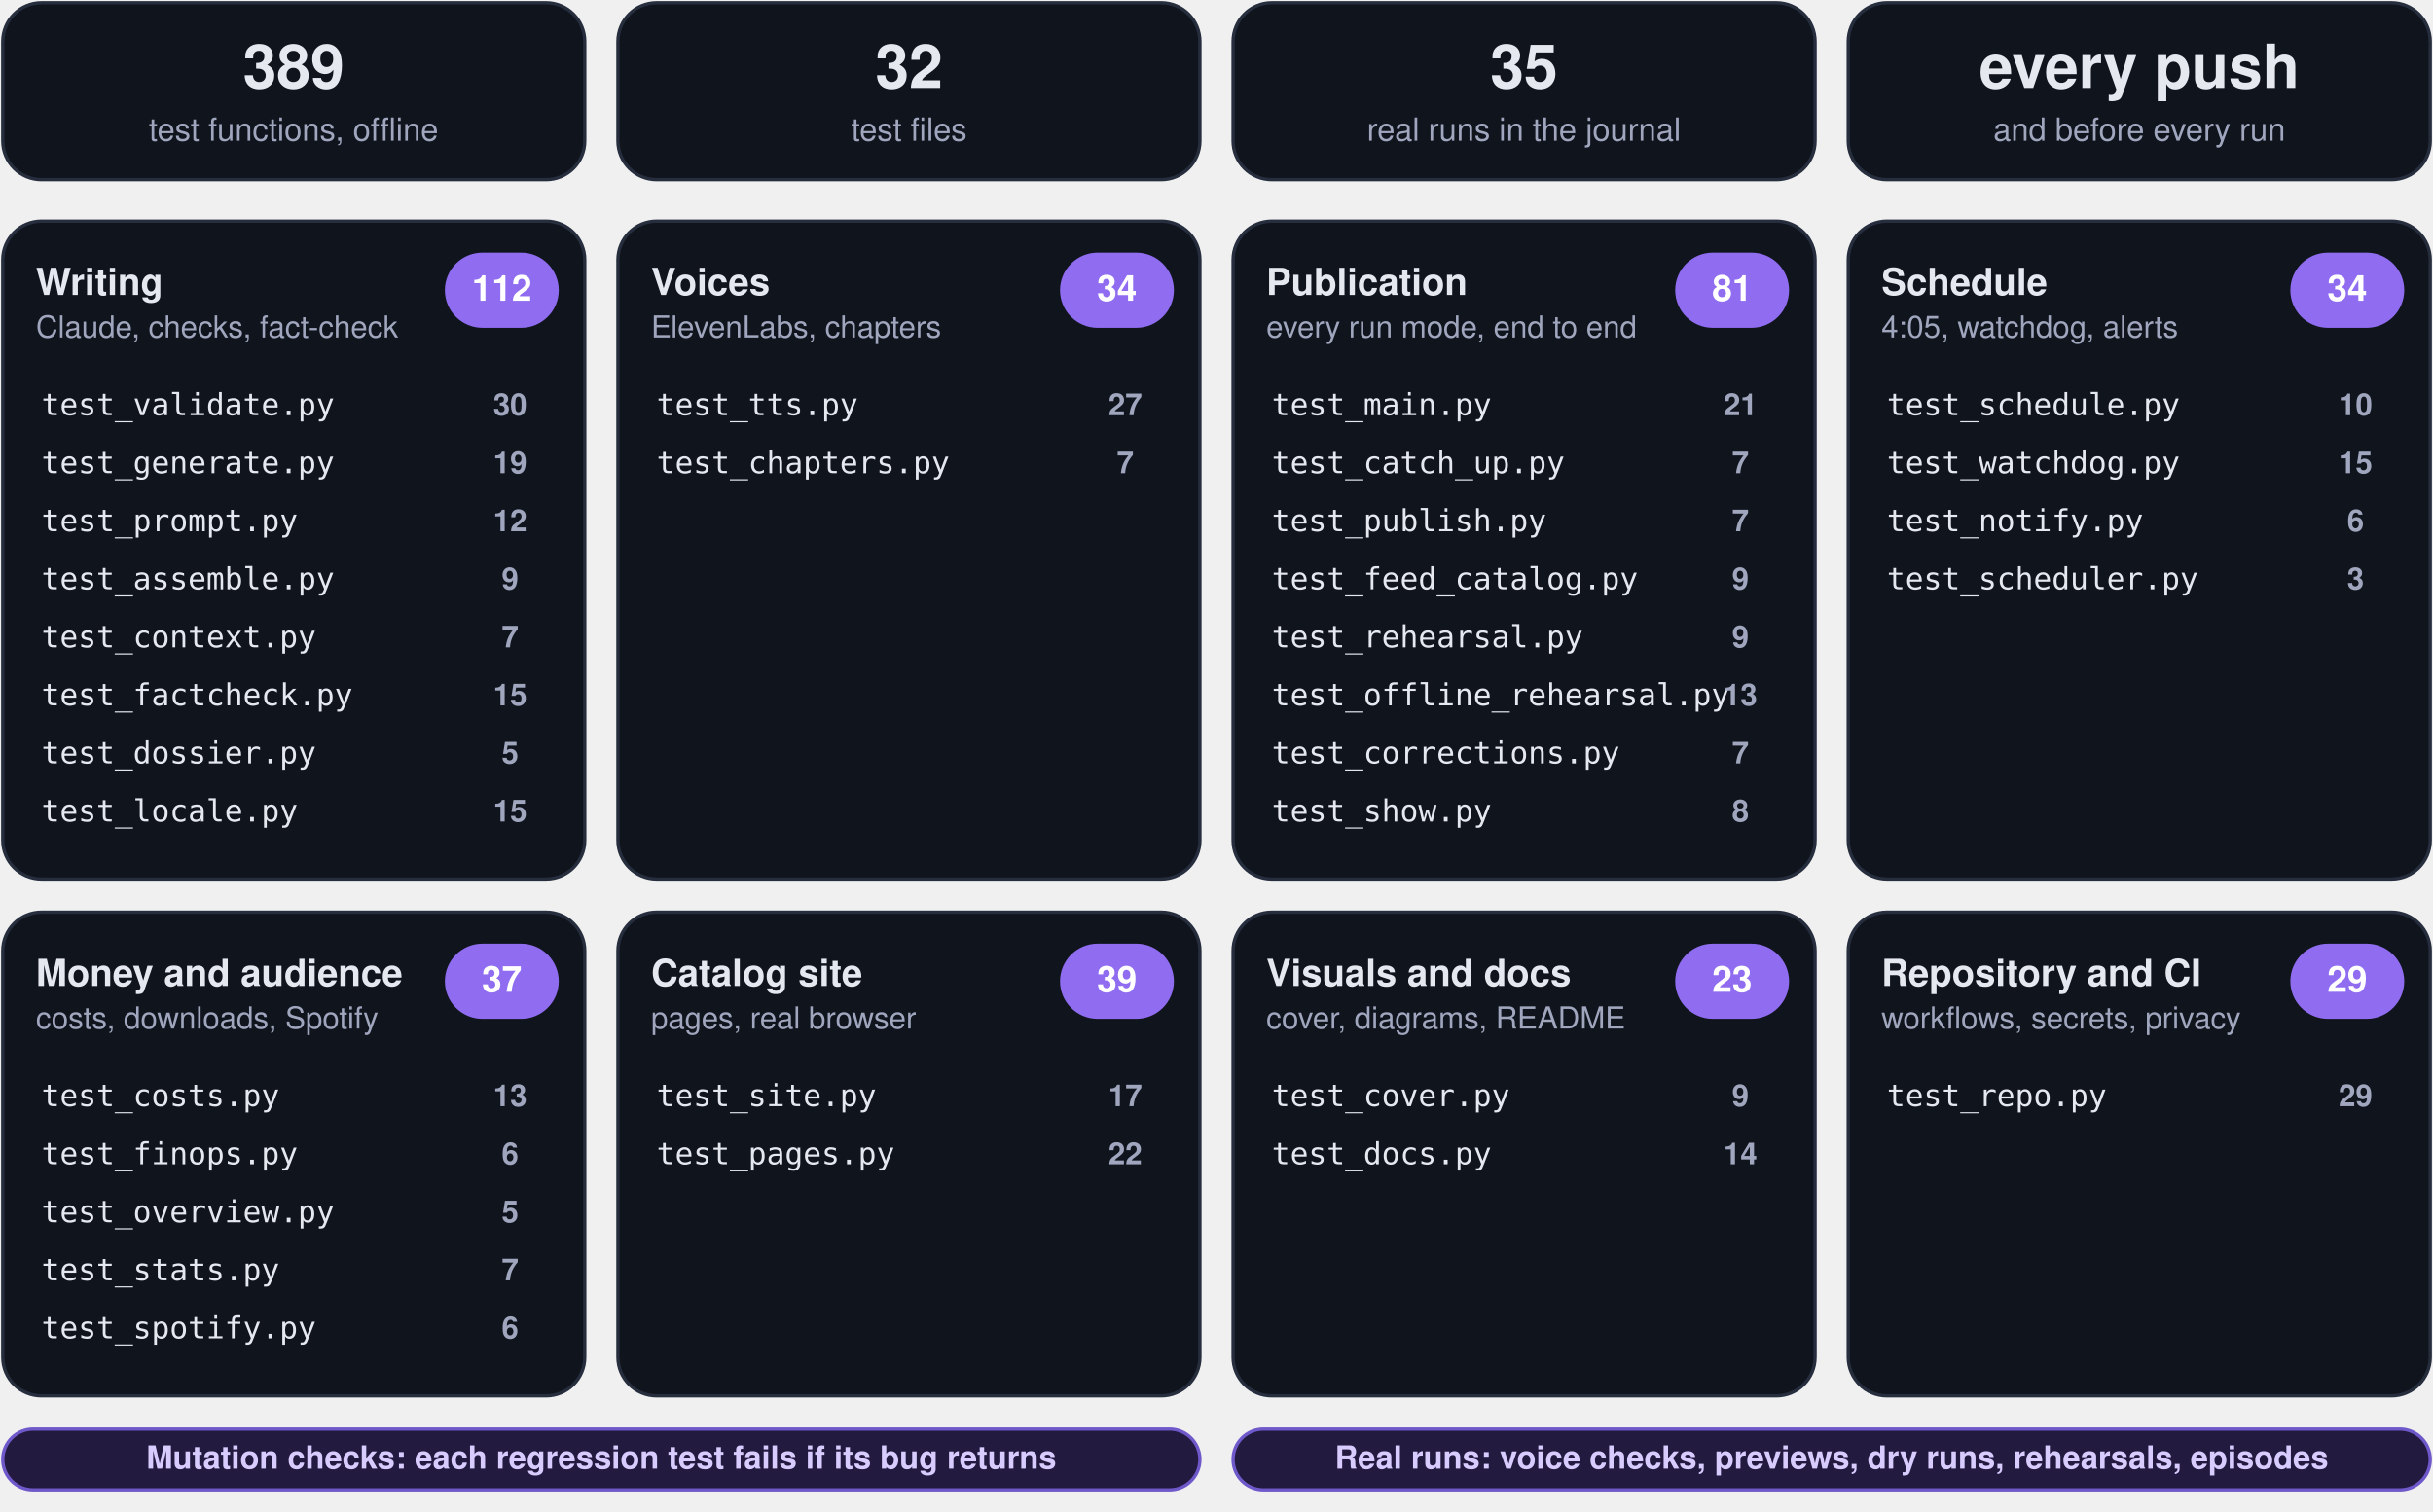
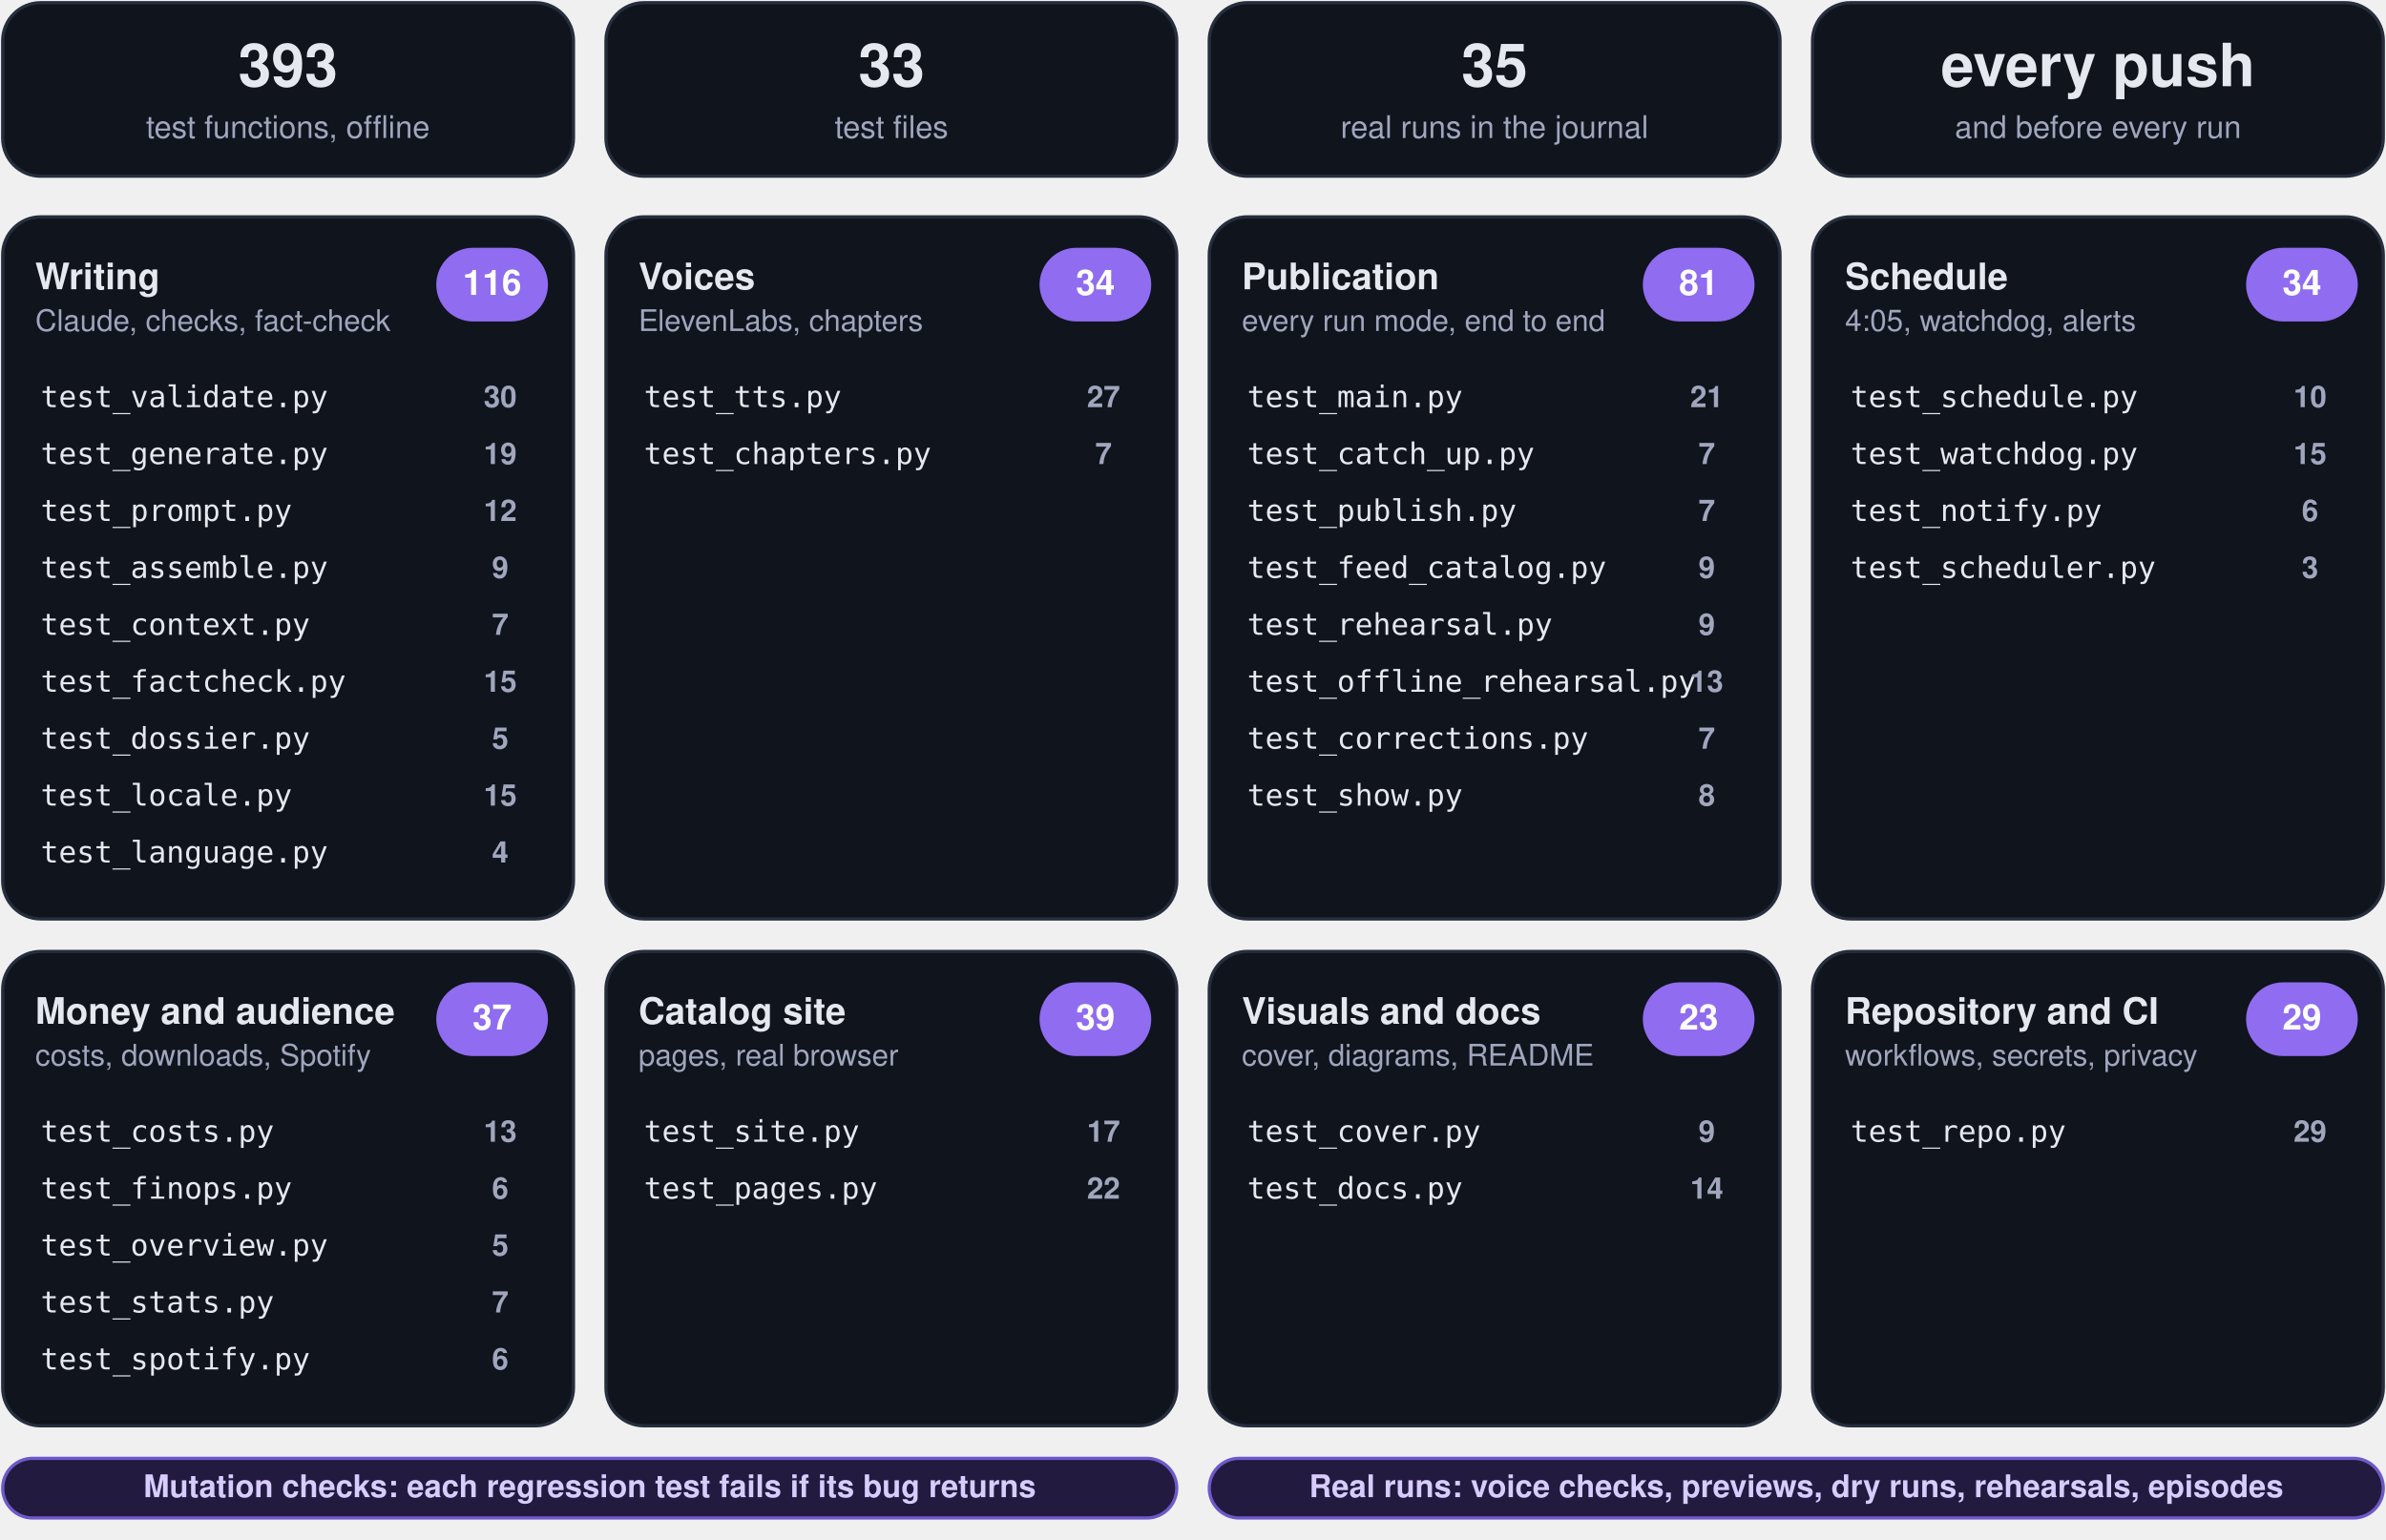
- <svg xmlns="http://www.w3.org/2000/svg" viewBox="0 0 880 547" width="880" height="547" role="img" aria-label="Test plan: 389 offline tests in 32 files">
+ <svg xmlns="http://www.w3.org/2000/svg" viewBox="0 0 880 568" width="880" height="568" role="img" aria-label="Test plan: 393 offline tests in 33 files">
  <g class="box">
    <rect x="1.0" y="1.0" width="210.5" height="64.0" rx="14" fill="#0f141d" stroke="#262d3d" stroke-width="1.2" class="frame" />
-     <text x="106.2" y="31.8" font-family="-apple-system, BlinkMacSystemFont, 'Segoe UI', Helvetica, Arial, sans-serif" font-size="22" font-weight="750" fill="#e6e8f0" text-anchor="middle">389</text>
+     <text x="106.2" y="31.8" font-family="-apple-system, BlinkMacSystemFont, 'Segoe UI', Helvetica, Arial, sans-serif" font-size="22" font-weight="750" fill="#e6e8f0" text-anchor="middle">393</text>
    <text x="106.2" y="50.9" font-family="-apple-system, BlinkMacSystemFont, 'Segoe UI', Helvetica, Arial, sans-serif" font-size="11.5" font-weight="500" fill="#a0a6bd" text-anchor="middle">test functions, offline</text>
  </g>
  <g class="box">
    <rect x="223.5" y="1.0" width="210.5" height="64.0" rx="14" fill="#0f141d" stroke="#262d3d" stroke-width="1.2" class="frame" />
-     <text x="328.8" y="31.8" font-family="-apple-system, BlinkMacSystemFont, 'Segoe UI', Helvetica, Arial, sans-serif" font-size="22" font-weight="750" fill="#e6e8f0" text-anchor="middle">32</text>
+     <text x="328.8" y="31.8" font-family="-apple-system, BlinkMacSystemFont, 'Segoe UI', Helvetica, Arial, sans-serif" font-size="22" font-weight="750" fill="#e6e8f0" text-anchor="middle">33</text>
    <text x="328.8" y="50.9" font-family="-apple-system, BlinkMacSystemFont, 'Segoe UI', Helvetica, Arial, sans-serif" font-size="11.5" font-weight="500" fill="#a0a6bd" text-anchor="middle">test files</text>
  </g>
  <g class="box">
    <rect x="446.0" y="1.0" width="210.5" height="64.0" rx="14" fill="#0f141d" stroke="#262d3d" stroke-width="1.2" class="frame" />
    <text x="551.2" y="31.8" font-family="-apple-system, BlinkMacSystemFont, 'Segoe UI', Helvetica, Arial, sans-serif" font-size="22" font-weight="750" fill="#e6e8f0" text-anchor="middle">35</text>
    <text x="551.2" y="50.9" font-family="-apple-system, BlinkMacSystemFont, 'Segoe UI', Helvetica, Arial, sans-serif" font-size="11.5" font-weight="500" fill="#a0a6bd" text-anchor="middle">real runs in the journal</text>
  </g>
  <g class="box">
    <rect x="668.5" y="1.0" width="210.5" height="64.0" rx="14" fill="#0f141d" stroke="#262d3d" stroke-width="1.2" class="frame" />
    <text x="773.8" y="31.8" font-family="-apple-system, BlinkMacSystemFont, 'Segoe UI', Helvetica, Arial, sans-serif" font-size="22" font-weight="750" fill="#e6e8f0" text-anchor="middle">every push</text>
    <text x="773.8" y="50.9" font-family="-apple-system, BlinkMacSystemFont, 'Segoe UI', Helvetica, Arial, sans-serif" font-size="11.5" font-weight="500" fill="#a0a6bd" text-anchor="middle">and before every run</text>
  </g>
-   <rect x="1.0" y="80.0" width="210.5" height="238.0" rx="14" fill="#0f141d" stroke="#262d3d" stroke-width="1.2" />
+   <rect x="1.0" y="80.0" width="210.5" height="259.0" rx="14" fill="#0f141d" stroke="#262d3d" stroke-width="1.2" />
  <g class="box">
    <rect x="9.0" y="90.0" width="152.5" height="40.0" rx="12" fill="none" stroke="none" stroke-width="1.2" class="frame" />
    <text x="13.0" y="106.7" font-family="-apple-system, BlinkMacSystemFont, 'Segoe UI', Helvetica, Arial, sans-serif" font-size="13.5" font-weight="700" fill="#e6e8f0" text-anchor="start">Writing</text>
    <text x="13.0" y="122.1" font-family="-apple-system, BlinkMacSystemFont, 'Segoe UI', Helvetica, Arial, sans-serif" font-size="11" font-weight="400" fill="#a0a6bd" text-anchor="start">Claude, checks, fact-check</text>
  </g>
  <g class="box">
    <rect x="161.5" y="92.0" width="40.0" height="26.0" rx="13" fill="#8f6cf0" stroke="#8f6cf0" stroke-width="1.2" class="frame" />
-     <text x="181.5" y="108.8" font-family="-apple-system, BlinkMacSystemFont, 'Segoe UI', Helvetica, Arial, sans-serif" font-size="13" font-weight="700" fill="#ffffff" text-anchor="middle">112</text>
+     <text x="181.5" y="108.8" font-family="-apple-system, BlinkMacSystemFont, 'Segoe UI', Helvetica, Arial, sans-serif" font-size="13" font-weight="700" fill="#ffffff" text-anchor="middle">116</text>
  </g>
  <g class="box">
    <rect x="11.0" y="138.0" width="190.5" height="18.0" rx="12" fill="none" stroke="none" stroke-width="1.2" class="frame" />
    <text x="15.0" y="150.2" font-family="ui-monospace, SFMono-Regular, Menlo, Consolas, monospace" font-size="11" font-weight="500" fill="#e6e8f0" text-anchor="start">test_validate.py</text>
  </g>
  <g class="box">
    <rect x="167.5" y="138.0" width="34.0" height="18.0" rx="12" fill="none" stroke="none" stroke-width="1.2" class="frame" />
    <text x="184.5" y="150.2" font-family="-apple-system, BlinkMacSystemFont, 'Segoe UI', Helvetica, Arial, sans-serif" font-size="11" font-weight="700" fill="#a0a6bd" text-anchor="middle">30</text>
  </g>
  <g class="box">
    <rect x="11.0" y="159.0" width="190.5" height="18.0" rx="12" fill="none" stroke="none" stroke-width="1.2" class="frame" />
    <text x="15.0" y="171.2" font-family="ui-monospace, SFMono-Regular, Menlo, Consolas, monospace" font-size="11" font-weight="500" fill="#e6e8f0" text-anchor="start">test_generate.py</text>
  </g>
  <g class="box">
    <rect x="167.5" y="159.0" width="34.0" height="18.0" rx="12" fill="none" stroke="none" stroke-width="1.2" class="frame" />
    <text x="184.5" y="171.2" font-family="-apple-system, BlinkMacSystemFont, 'Segoe UI', Helvetica, Arial, sans-serif" font-size="11" font-weight="700" fill="#a0a6bd" text-anchor="middle">19</text>
  </g>
  <g class="box">
    <rect x="11.0" y="180.0" width="190.5" height="18.0" rx="12" fill="none" stroke="none" stroke-width="1.2" class="frame" />
    <text x="15.0" y="192.2" font-family="ui-monospace, SFMono-Regular, Menlo, Consolas, monospace" font-size="11" font-weight="500" fill="#e6e8f0" text-anchor="start">test_prompt.py</text>
  </g>
  <g class="box">
    <rect x="167.5" y="180.0" width="34.0" height="18.0" rx="12" fill="none" stroke="none" stroke-width="1.2" class="frame" />
    <text x="184.5" y="192.2" font-family="-apple-system, BlinkMacSystemFont, 'Segoe UI', Helvetica, Arial, sans-serif" font-size="11" font-weight="700" fill="#a0a6bd" text-anchor="middle">12</text>
  </g>
  <g class="box">
    <rect x="11.0" y="201.0" width="190.5" height="18.0" rx="12" fill="none" stroke="none" stroke-width="1.2" class="frame" />
    <text x="15.0" y="213.2" font-family="ui-monospace, SFMono-Regular, Menlo, Consolas, monospace" font-size="11" font-weight="500" fill="#e6e8f0" text-anchor="start">test_assemble.py</text>
  </g>
  <g class="box">
    <rect x="167.5" y="201.0" width="34.0" height="18.0" rx="12" fill="none" stroke="none" stroke-width="1.2" class="frame" />
    <text x="184.5" y="213.2" font-family="-apple-system, BlinkMacSystemFont, 'Segoe UI', Helvetica, Arial, sans-serif" font-size="11" font-weight="700" fill="#a0a6bd" text-anchor="middle">9</text>
  </g>
  <g class="box">
    <rect x="11.0" y="222.0" width="190.5" height="18.0" rx="12" fill="none" stroke="none" stroke-width="1.2" class="frame" />
    <text x="15.0" y="234.2" font-family="ui-monospace, SFMono-Regular, Menlo, Consolas, monospace" font-size="11" font-weight="500" fill="#e6e8f0" text-anchor="start">test_context.py</text>
  </g>
  <g class="box">
    <rect x="167.5" y="222.0" width="34.0" height="18.0" rx="12" fill="none" stroke="none" stroke-width="1.2" class="frame" />
    <text x="184.5" y="234.2" font-family="-apple-system, BlinkMacSystemFont, 'Segoe UI', Helvetica, Arial, sans-serif" font-size="11" font-weight="700" fill="#a0a6bd" text-anchor="middle">7</text>
  </g>
  <g class="box">
    <rect x="11.0" y="243.0" width="190.5" height="18.0" rx="12" fill="none" stroke="none" stroke-width="1.2" class="frame" />
    <text x="15.0" y="255.2" font-family="ui-monospace, SFMono-Regular, Menlo, Consolas, monospace" font-size="11" font-weight="500" fill="#e6e8f0" text-anchor="start">test_factcheck.py</text>
  </g>
  <g class="box">
    <rect x="167.5" y="243.0" width="34.0" height="18.0" rx="12" fill="none" stroke="none" stroke-width="1.2" class="frame" />
    <text x="184.5" y="255.2" font-family="-apple-system, BlinkMacSystemFont, 'Segoe UI', Helvetica, Arial, sans-serif" font-size="11" font-weight="700" fill="#a0a6bd" text-anchor="middle">15</text>
  </g>
  <g class="box">
    <rect x="11.0" y="264.0" width="190.5" height="18.0" rx="12" fill="none" stroke="none" stroke-width="1.2" class="frame" />
    <text x="15.0" y="276.2" font-family="ui-monospace, SFMono-Regular, Menlo, Consolas, monospace" font-size="11" font-weight="500" fill="#e6e8f0" text-anchor="start">test_dossier.py</text>
  </g>
  <g class="box">
    <rect x="167.5" y="264.0" width="34.0" height="18.0" rx="12" fill="none" stroke="none" stroke-width="1.2" class="frame" />
    <text x="184.5" y="276.2" font-family="-apple-system, BlinkMacSystemFont, 'Segoe UI', Helvetica, Arial, sans-serif" font-size="11" font-weight="700" fill="#a0a6bd" text-anchor="middle">5</text>
  </g>
  <g class="box">
    <rect x="11.0" y="285.0" width="190.5" height="18.0" rx="12" fill="none" stroke="none" stroke-width="1.2" class="frame" />
    <text x="15.0" y="297.2" font-family="ui-monospace, SFMono-Regular, Menlo, Consolas, monospace" font-size="11" font-weight="500" fill="#e6e8f0" text-anchor="start">test_locale.py</text>
  </g>
  <g class="box">
    <rect x="167.5" y="285.0" width="34.0" height="18.0" rx="12" fill="none" stroke="none" stroke-width="1.2" class="frame" />
    <text x="184.5" y="297.2" font-family="-apple-system, BlinkMacSystemFont, 'Segoe UI', Helvetica, Arial, sans-serif" font-size="11" font-weight="700" fill="#a0a6bd" text-anchor="middle">15</text>
  </g>
-   <rect x="223.5" y="80.0" width="210.5" height="238.0" rx="14" fill="#0f141d" stroke="#262d3d" stroke-width="1.2" />
+   <g class="box">
+     <rect x="11.0" y="306.0" width="190.5" height="18.0" rx="12" fill="none" stroke="none" stroke-width="1.2" class="frame" />
+     <text x="15.0" y="318.2" font-family="ui-monospace, SFMono-Regular, Menlo, Consolas, monospace" font-size="11" font-weight="500" fill="#e6e8f0" text-anchor="start">test_language.py</text>
+   </g>
+   <g class="box">
+     <rect x="167.5" y="306.0" width="34.0" height="18.0" rx="12" fill="none" stroke="none" stroke-width="1.2" class="frame" />
+     <text x="184.5" y="318.2" font-family="-apple-system, BlinkMacSystemFont, 'Segoe UI', Helvetica, Arial, sans-serif" font-size="11" font-weight="700" fill="#a0a6bd" text-anchor="middle">4</text>
+   </g>
+   <rect x="223.5" y="80.0" width="210.5" height="259.0" rx="14" fill="#0f141d" stroke="#262d3d" stroke-width="1.2" />
  <g class="box">
    <rect x="231.5" y="90.0" width="152.5" height="40.0" rx="12" fill="none" stroke="none" stroke-width="1.2" class="frame" />
    <text x="235.5" y="106.7" font-family="-apple-system, BlinkMacSystemFont, 'Segoe UI', Helvetica, Arial, sans-serif" font-size="13.5" font-weight="700" fill="#e6e8f0" text-anchor="start">Voices</text>
    <text x="235.5" y="122.1" font-family="-apple-system, BlinkMacSystemFont, 'Segoe UI', Helvetica, Arial, sans-serif" font-size="11" font-weight="400" fill="#a0a6bd" text-anchor="start">ElevenLabs, chapters</text>
  </g>
  <g class="box">
    <rect x="384.0" y="92.0" width="40.0" height="26.0" rx="13" fill="#8f6cf0" stroke="#8f6cf0" stroke-width="1.2" class="frame" />
    <text x="404.0" y="108.8" font-family="-apple-system, BlinkMacSystemFont, 'Segoe UI', Helvetica, Arial, sans-serif" font-size="13" font-weight="700" fill="#ffffff" text-anchor="middle">34</text>
  </g>
  <g class="box">
    <rect x="233.5" y="138.0" width="190.5" height="18.0" rx="12" fill="none" stroke="none" stroke-width="1.2" class="frame" />
    <text x="237.5" y="150.2" font-family="ui-monospace, SFMono-Regular, Menlo, Consolas, monospace" font-size="11" font-weight="500" fill="#e6e8f0" text-anchor="start">test_tts.py</text>
  </g>
  <g class="box">
    <rect x="390.0" y="138.0" width="34.0" height="18.0" rx="12" fill="none" stroke="none" stroke-width="1.2" class="frame" />
    <text x="407.0" y="150.2" font-family="-apple-system, BlinkMacSystemFont, 'Segoe UI', Helvetica, Arial, sans-serif" font-size="11" font-weight="700" fill="#a0a6bd" text-anchor="middle">27</text>
  </g>
  <g class="box">
    <rect x="233.5" y="159.0" width="190.5" height="18.0" rx="12" fill="none" stroke="none" stroke-width="1.2" class="frame" />
    <text x="237.5" y="171.2" font-family="ui-monospace, SFMono-Regular, Menlo, Consolas, monospace" font-size="11" font-weight="500" fill="#e6e8f0" text-anchor="start">test_chapters.py</text>
  </g>
  <g class="box">
    <rect x="390.0" y="159.0" width="34.0" height="18.0" rx="12" fill="none" stroke="none" stroke-width="1.2" class="frame" />
    <text x="407.0" y="171.2" font-family="-apple-system, BlinkMacSystemFont, 'Segoe UI', Helvetica, Arial, sans-serif" font-size="11" font-weight="700" fill="#a0a6bd" text-anchor="middle">7</text>
  </g>
-   <rect x="446.0" y="80.0" width="210.5" height="238.0" rx="14" fill="#0f141d" stroke="#262d3d" stroke-width="1.2" />
+   <rect x="446.0" y="80.0" width="210.5" height="259.0" rx="14" fill="#0f141d" stroke="#262d3d" stroke-width="1.2" />
  <g class="box">
    <rect x="454.0" y="90.0" width="152.5" height="40.0" rx="12" fill="none" stroke="none" stroke-width="1.2" class="frame" />
    <text x="458.0" y="106.7" font-family="-apple-system, BlinkMacSystemFont, 'Segoe UI', Helvetica, Arial, sans-serif" font-size="13.5" font-weight="700" fill="#e6e8f0" text-anchor="start">Publication</text>
    <text x="458.0" y="122.1" font-family="-apple-system, BlinkMacSystemFont, 'Segoe UI', Helvetica, Arial, sans-serif" font-size="11" font-weight="400" fill="#a0a6bd" text-anchor="start">every run mode, end to end</text>
  </g>
  <g class="box">
    <rect x="606.5" y="92.0" width="40.0" height="26.0" rx="13" fill="#8f6cf0" stroke="#8f6cf0" stroke-width="1.2" class="frame" />
    <text x="626.5" y="108.8" font-family="-apple-system, BlinkMacSystemFont, 'Segoe UI', Helvetica, Arial, sans-serif" font-size="13" font-weight="700" fill="#ffffff" text-anchor="middle">81</text>
  </g>
  <g class="box">
    <rect x="456.0" y="138.0" width="190.5" height="18.0" rx="12" fill="none" stroke="none" stroke-width="1.2" class="frame" />
    <text x="460.0" y="150.2" font-family="ui-monospace, SFMono-Regular, Menlo, Consolas, monospace" font-size="11" font-weight="500" fill="#e6e8f0" text-anchor="start">test_main.py</text>
  </g>
  <g class="box">
    <rect x="612.5" y="138.0" width="34.0" height="18.0" rx="12" fill="none" stroke="none" stroke-width="1.2" class="frame" />
    <text x="629.5" y="150.2" font-family="-apple-system, BlinkMacSystemFont, 'Segoe UI', Helvetica, Arial, sans-serif" font-size="11" font-weight="700" fill="#a0a6bd" text-anchor="middle">21</text>
  </g>
  <g class="box">
    <rect x="456.0" y="159.0" width="190.5" height="18.0" rx="12" fill="none" stroke="none" stroke-width="1.2" class="frame" />
    <text x="460.0" y="171.2" font-family="ui-monospace, SFMono-Regular, Menlo, Consolas, monospace" font-size="11" font-weight="500" fill="#e6e8f0" text-anchor="start">test_catch_up.py</text>
  </g>
  <g class="box">
    <rect x="612.5" y="159.0" width="34.0" height="18.0" rx="12" fill="none" stroke="none" stroke-width="1.2" class="frame" />
    <text x="629.5" y="171.2" font-family="-apple-system, BlinkMacSystemFont, 'Segoe UI', Helvetica, Arial, sans-serif" font-size="11" font-weight="700" fill="#a0a6bd" text-anchor="middle">7</text>
  </g>
  <g class="box">
    <rect x="456.0" y="180.0" width="190.5" height="18.0" rx="12" fill="none" stroke="none" stroke-width="1.2" class="frame" />
    <text x="460.0" y="192.2" font-family="ui-monospace, SFMono-Regular, Menlo, Consolas, monospace" font-size="11" font-weight="500" fill="#e6e8f0" text-anchor="start">test_publish.py</text>
  </g>
  <g class="box">
    <rect x="612.5" y="180.0" width="34.0" height="18.0" rx="12" fill="none" stroke="none" stroke-width="1.2" class="frame" />
    <text x="629.5" y="192.2" font-family="-apple-system, BlinkMacSystemFont, 'Segoe UI', Helvetica, Arial, sans-serif" font-size="11" font-weight="700" fill="#a0a6bd" text-anchor="middle">7</text>
  </g>
  <g class="box">
    <rect x="456.0" y="201.0" width="190.5" height="18.0" rx="12" fill="none" stroke="none" stroke-width="1.2" class="frame" />
    <text x="460.0" y="213.2" font-family="ui-monospace, SFMono-Regular, Menlo, Consolas, monospace" font-size="11" font-weight="500" fill="#e6e8f0" text-anchor="start">test_feed_catalog.py</text>
  </g>
  <g class="box">
    <rect x="612.5" y="201.0" width="34.0" height="18.0" rx="12" fill="none" stroke="none" stroke-width="1.2" class="frame" />
    <text x="629.5" y="213.2" font-family="-apple-system, BlinkMacSystemFont, 'Segoe UI', Helvetica, Arial, sans-serif" font-size="11" font-weight="700" fill="#a0a6bd" text-anchor="middle">9</text>
  </g>
  <g class="box">
    <rect x="456.0" y="222.0" width="190.5" height="18.0" rx="12" fill="none" stroke="none" stroke-width="1.2" class="frame" />
    <text x="460.0" y="234.2" font-family="ui-monospace, SFMono-Regular, Menlo, Consolas, monospace" font-size="11" font-weight="500" fill="#e6e8f0" text-anchor="start">test_rehearsal.py</text>
  </g>
  <g class="box">
    <rect x="612.5" y="222.0" width="34.0" height="18.0" rx="12" fill="none" stroke="none" stroke-width="1.2" class="frame" />
    <text x="629.5" y="234.2" font-family="-apple-system, BlinkMacSystemFont, 'Segoe UI', Helvetica, Arial, sans-serif" font-size="11" font-weight="700" fill="#a0a6bd" text-anchor="middle">9</text>
  </g>
  <g class="box">
    <rect x="456.0" y="243.0" width="190.5" height="18.0" rx="12" fill="none" stroke="none" stroke-width="1.2" class="frame" />
    <text x="460.0" y="255.2" font-family="ui-monospace, SFMono-Regular, Menlo, Consolas, monospace" font-size="11" font-weight="500" fill="#e6e8f0" text-anchor="start">test_offline_rehearsal.py</text>
  </g>
  <g class="box">
    <rect x="612.5" y="243.0" width="34.0" height="18.0" rx="12" fill="none" stroke="none" stroke-width="1.2" class="frame" />
    <text x="629.5" y="255.2" font-family="-apple-system, BlinkMacSystemFont, 'Segoe UI', Helvetica, Arial, sans-serif" font-size="11" font-weight="700" fill="#a0a6bd" text-anchor="middle">13</text>
  </g>
  <g class="box">
    <rect x="456.0" y="264.0" width="190.5" height="18.0" rx="12" fill="none" stroke="none" stroke-width="1.2" class="frame" />
    <text x="460.0" y="276.2" font-family="ui-monospace, SFMono-Regular, Menlo, Consolas, monospace" font-size="11" font-weight="500" fill="#e6e8f0" text-anchor="start">test_corrections.py</text>
  </g>
  <g class="box">
    <rect x="612.5" y="264.0" width="34.0" height="18.0" rx="12" fill="none" stroke="none" stroke-width="1.2" class="frame" />
    <text x="629.5" y="276.2" font-family="-apple-system, BlinkMacSystemFont, 'Segoe UI', Helvetica, Arial, sans-serif" font-size="11" font-weight="700" fill="#a0a6bd" text-anchor="middle">7</text>
  </g>
  <g class="box">
    <rect x="456.0" y="285.0" width="190.5" height="18.0" rx="12" fill="none" stroke="none" stroke-width="1.2" class="frame" />
    <text x="460.0" y="297.2" font-family="ui-monospace, SFMono-Regular, Menlo, Consolas, monospace" font-size="11" font-weight="500" fill="#e6e8f0" text-anchor="start">test_show.py</text>
  </g>
  <g class="box">
    <rect x="612.5" y="285.0" width="34.0" height="18.0" rx="12" fill="none" stroke="none" stroke-width="1.2" class="frame" />
    <text x="629.5" y="297.2" font-family="-apple-system, BlinkMacSystemFont, 'Segoe UI', Helvetica, Arial, sans-serif" font-size="11" font-weight="700" fill="#a0a6bd" text-anchor="middle">8</text>
  </g>
-   <rect x="668.5" y="80.0" width="210.5" height="238.0" rx="14" fill="#0f141d" stroke="#262d3d" stroke-width="1.2" />
+   <rect x="668.5" y="80.0" width="210.5" height="259.0" rx="14" fill="#0f141d" stroke="#262d3d" stroke-width="1.2" />
  <g class="box">
    <rect x="676.5" y="90.0" width="152.5" height="40.0" rx="12" fill="none" stroke="none" stroke-width="1.2" class="frame" />
    <text x="680.5" y="106.7" font-family="-apple-system, BlinkMacSystemFont, 'Segoe UI', Helvetica, Arial, sans-serif" font-size="13.5" font-weight="700" fill="#e6e8f0" text-anchor="start">Schedule</text>
    <text x="680.5" y="122.1" font-family="-apple-system, BlinkMacSystemFont, 'Segoe UI', Helvetica, Arial, sans-serif" font-size="11" font-weight="400" fill="#a0a6bd" text-anchor="start">4:05, watchdog, alerts</text>
  </g>
  <g class="box">
    <rect x="829.0" y="92.0" width="40.0" height="26.0" rx="13" fill="#8f6cf0" stroke="#8f6cf0" stroke-width="1.2" class="frame" />
    <text x="849.0" y="108.8" font-family="-apple-system, BlinkMacSystemFont, 'Segoe UI', Helvetica, Arial, sans-serif" font-size="13" font-weight="700" fill="#ffffff" text-anchor="middle">34</text>
  </g>
  <g class="box">
    <rect x="678.5" y="138.0" width="190.5" height="18.0" rx="12" fill="none" stroke="none" stroke-width="1.2" class="frame" />
    <text x="682.5" y="150.2" font-family="ui-monospace, SFMono-Regular, Menlo, Consolas, monospace" font-size="11" font-weight="500" fill="#e6e8f0" text-anchor="start">test_schedule.py</text>
  </g>
  <g class="box">
    <rect x="835.0" y="138.0" width="34.0" height="18.0" rx="12" fill="none" stroke="none" stroke-width="1.2" class="frame" />
    <text x="852.0" y="150.2" font-family="-apple-system, BlinkMacSystemFont, 'Segoe UI', Helvetica, Arial, sans-serif" font-size="11" font-weight="700" fill="#a0a6bd" text-anchor="middle">10</text>
  </g>
  <g class="box">
    <rect x="678.5" y="159.0" width="190.5" height="18.0" rx="12" fill="none" stroke="none" stroke-width="1.2" class="frame" />
    <text x="682.5" y="171.2" font-family="ui-monospace, SFMono-Regular, Menlo, Consolas, monospace" font-size="11" font-weight="500" fill="#e6e8f0" text-anchor="start">test_watchdog.py</text>
  </g>
  <g class="box">
    <rect x="835.0" y="159.0" width="34.0" height="18.0" rx="12" fill="none" stroke="none" stroke-width="1.2" class="frame" />
    <text x="852.0" y="171.2" font-family="-apple-system, BlinkMacSystemFont, 'Segoe UI', Helvetica, Arial, sans-serif" font-size="11" font-weight="700" fill="#a0a6bd" text-anchor="middle">15</text>
  </g>
  <g class="box">
    <rect x="678.5" y="180.0" width="190.5" height="18.0" rx="12" fill="none" stroke="none" stroke-width="1.2" class="frame" />
    <text x="682.5" y="192.2" font-family="ui-monospace, SFMono-Regular, Menlo, Consolas, monospace" font-size="11" font-weight="500" fill="#e6e8f0" text-anchor="start">test_notify.py</text>
  </g>
  <g class="box">
    <rect x="835.0" y="180.0" width="34.0" height="18.0" rx="12" fill="none" stroke="none" stroke-width="1.2" class="frame" />
    <text x="852.0" y="192.2" font-family="-apple-system, BlinkMacSystemFont, 'Segoe UI', Helvetica, Arial, sans-serif" font-size="11" font-weight="700" fill="#a0a6bd" text-anchor="middle">6</text>
  </g>
  <g class="box">
    <rect x="678.5" y="201.0" width="190.5" height="18.0" rx="12" fill="none" stroke="none" stroke-width="1.2" class="frame" />
    <text x="682.5" y="213.2" font-family="ui-monospace, SFMono-Regular, Menlo, Consolas, monospace" font-size="11" font-weight="500" fill="#e6e8f0" text-anchor="start">test_scheduler.py</text>
  </g>
  <g class="box">
    <rect x="835.0" y="201.0" width="34.0" height="18.0" rx="12" fill="none" stroke="none" stroke-width="1.2" class="frame" />
    <text x="852.0" y="213.2" font-family="-apple-system, BlinkMacSystemFont, 'Segoe UI', Helvetica, Arial, sans-serif" font-size="11" font-weight="700" fill="#a0a6bd" text-anchor="middle">3</text>
  </g>
-   <rect x="1.0" y="330.0" width="210.5" height="175.0" rx="14" fill="#0f141d" stroke="#262d3d" stroke-width="1.2" />
-   <g class="box">
-     <rect x="9.0" y="340.0" width="152.5" height="40.0" rx="12" fill="none" stroke="none" stroke-width="1.2" class="frame" />
-     <text x="13.0" y="356.7" font-family="-apple-system, BlinkMacSystemFont, 'Segoe UI', Helvetica, Arial, sans-serif" font-size="13.5" font-weight="700" fill="#e6e8f0" text-anchor="start">Money and audience</text>
-     <text x="13.0" y="372.1" font-family="-apple-system, BlinkMacSystemFont, 'Segoe UI', Helvetica, Arial, sans-serif" font-size="11" font-weight="400" fill="#a0a6bd" text-anchor="start">costs, downloads, Spotify</text>
-   </g>
-   <g class="box">
-     <rect x="161.5" y="342.0" width="40.0" height="26.0" rx="13" fill="#8f6cf0" stroke="#8f6cf0" stroke-width="1.2" class="frame" />
-     <text x="181.5" y="358.8" font-family="-apple-system, BlinkMacSystemFont, 'Segoe UI', Helvetica, Arial, sans-serif" font-size="13" font-weight="700" fill="#ffffff" text-anchor="middle">37</text>
-   </g>
-   <g class="box">
-     <rect x="11.0" y="388.0" width="190.5" height="18.0" rx="12" fill="none" stroke="none" stroke-width="1.2" class="frame" />
-     <text x="15.0" y="400.2" font-family="ui-monospace, SFMono-Regular, Menlo, Consolas, monospace" font-size="11" font-weight="500" fill="#e6e8f0" text-anchor="start">test_costs.py</text>
-   </g>
-   <g class="box">
-     <rect x="167.5" y="388.0" width="34.0" height="18.0" rx="12" fill="none" stroke="none" stroke-width="1.2" class="frame" />
-     <text x="184.5" y="400.2" font-family="-apple-system, BlinkMacSystemFont, 'Segoe UI', Helvetica, Arial, sans-serif" font-size="11" font-weight="700" fill="#a0a6bd" text-anchor="middle">13</text>
+   <rect x="1.0" y="351.0" width="210.5" height="175.0" rx="14" fill="#0f141d" stroke="#262d3d" stroke-width="1.2" />
+   <g class="box">
+     <rect x="9.0" y="361.0" width="152.5" height="40.0" rx="12" fill="none" stroke="none" stroke-width="1.2" class="frame" />
+     <text x="13.0" y="377.7" font-family="-apple-system, BlinkMacSystemFont, 'Segoe UI', Helvetica, Arial, sans-serif" font-size="13.5" font-weight="700" fill="#e6e8f0" text-anchor="start">Money and audience</text>
+     <text x="13.0" y="393.1" font-family="-apple-system, BlinkMacSystemFont, 'Segoe UI', Helvetica, Arial, sans-serif" font-size="11" font-weight="400" fill="#a0a6bd" text-anchor="start">costs, downloads, Spotify</text>
+   </g>
+   <g class="box">
+     <rect x="161.5" y="363.0" width="40.0" height="26.0" rx="13" fill="#8f6cf0" stroke="#8f6cf0" stroke-width="1.2" class="frame" />
+     <text x="181.5" y="379.8" font-family="-apple-system, BlinkMacSystemFont, 'Segoe UI', Helvetica, Arial, sans-serif" font-size="13" font-weight="700" fill="#ffffff" text-anchor="middle">37</text>
  </g>
  <g class="box">
    <rect x="11.0" y="409.0" width="190.5" height="18.0" rx="12" fill="none" stroke="none" stroke-width="1.2" class="frame" />
-     <text x="15.0" y="421.2" font-family="ui-monospace, SFMono-Regular, Menlo, Consolas, monospace" font-size="11" font-weight="500" fill="#e6e8f0" text-anchor="start">test_finops.py</text>
+     <text x="15.0" y="421.2" font-family="ui-monospace, SFMono-Regular, Menlo, Consolas, monospace" font-size="11" font-weight="500" fill="#e6e8f0" text-anchor="start">test_costs.py</text>
  </g>
  <g class="box">
    <rect x="167.5" y="409.0" width="34.0" height="18.0" rx="12" fill="none" stroke="none" stroke-width="1.2" class="frame" />
-     <text x="184.5" y="421.2" font-family="-apple-system, BlinkMacSystemFont, 'Segoe UI', Helvetica, Arial, sans-serif" font-size="11" font-weight="700" fill="#a0a6bd" text-anchor="middle">6</text>
+     <text x="184.5" y="421.2" font-family="-apple-system, BlinkMacSystemFont, 'Segoe UI', Helvetica, Arial, sans-serif" font-size="11" font-weight="700" fill="#a0a6bd" text-anchor="middle">13</text>
  </g>
  <g class="box">
    <rect x="11.0" y="430.0" width="190.5" height="18.0" rx="12" fill="none" stroke="none" stroke-width="1.2" class="frame" />
-     <text x="15.0" y="442.2" font-family="ui-monospace, SFMono-Regular, Menlo, Consolas, monospace" font-size="11" font-weight="500" fill="#e6e8f0" text-anchor="start">test_overview.py</text>
+     <text x="15.0" y="442.2" font-family="ui-monospace, SFMono-Regular, Menlo, Consolas, monospace" font-size="11" font-weight="500" fill="#e6e8f0" text-anchor="start">test_finops.py</text>
  </g>
  <g class="box">
    <rect x="167.5" y="430.0" width="34.0" height="18.0" rx="12" fill="none" stroke="none" stroke-width="1.2" class="frame" />
-     <text x="184.5" y="442.2" font-family="-apple-system, BlinkMacSystemFont, 'Segoe UI', Helvetica, Arial, sans-serif" font-size="11" font-weight="700" fill="#a0a6bd" text-anchor="middle">5</text>
+     <text x="184.5" y="442.2" font-family="-apple-system, BlinkMacSystemFont, 'Segoe UI', Helvetica, Arial, sans-serif" font-size="11" font-weight="700" fill="#a0a6bd" text-anchor="middle">6</text>
  </g>
  <g class="box">
    <rect x="11.0" y="451.0" width="190.5" height="18.0" rx="12" fill="none" stroke="none" stroke-width="1.2" class="frame" />
-     <text x="15.0" y="463.2" font-family="ui-monospace, SFMono-Regular, Menlo, Consolas, monospace" font-size="11" font-weight="500" fill="#e6e8f0" text-anchor="start">test_stats.py</text>
+     <text x="15.0" y="463.2" font-family="ui-monospace, SFMono-Regular, Menlo, Consolas, monospace" font-size="11" font-weight="500" fill="#e6e8f0" text-anchor="start">test_overview.py</text>
  </g>
  <g class="box">
    <rect x="167.5" y="451.0" width="34.0" height="18.0" rx="12" fill="none" stroke="none" stroke-width="1.2" class="frame" />
-     <text x="184.5" y="463.2" font-family="-apple-system, BlinkMacSystemFont, 'Segoe UI', Helvetica, Arial, sans-serif" font-size="11" font-weight="700" fill="#a0a6bd" text-anchor="middle">7</text>
+     <text x="184.5" y="463.2" font-family="-apple-system, BlinkMacSystemFont, 'Segoe UI', Helvetica, Arial, sans-serif" font-size="11" font-weight="700" fill="#a0a6bd" text-anchor="middle">5</text>
  </g>
  <g class="box">
    <rect x="11.0" y="472.0" width="190.5" height="18.0" rx="12" fill="none" stroke="none" stroke-width="1.2" class="frame" />
-     <text x="15.0" y="484.2" font-family="ui-monospace, SFMono-Regular, Menlo, Consolas, monospace" font-size="11" font-weight="500" fill="#e6e8f0" text-anchor="start">test_spotify.py</text>
+     <text x="15.0" y="484.2" font-family="ui-monospace, SFMono-Regular, Menlo, Consolas, monospace" font-size="11" font-weight="500" fill="#e6e8f0" text-anchor="start">test_stats.py</text>
  </g>
  <g class="box">
    <rect x="167.5" y="472.0" width="34.0" height="18.0" rx="12" fill="none" stroke="none" stroke-width="1.2" class="frame" />
-     <text x="184.5" y="484.2" font-family="-apple-system, BlinkMacSystemFont, 'Segoe UI', Helvetica, Arial, sans-serif" font-size="11" font-weight="700" fill="#a0a6bd" text-anchor="middle">6</text>
-   </g>
-   <rect x="223.5" y="330.0" width="210.5" height="175.0" rx="14" fill="#0f141d" stroke="#262d3d" stroke-width="1.2" />
-   <g class="box">
-     <rect x="231.5" y="340.0" width="152.5" height="40.0" rx="12" fill="none" stroke="none" stroke-width="1.2" class="frame" />
-     <text x="235.5" y="356.7" font-family="-apple-system, BlinkMacSystemFont, 'Segoe UI', Helvetica, Arial, sans-serif" font-size="13.5" font-weight="700" fill="#e6e8f0" text-anchor="start">Catalog site</text>
-     <text x="235.5" y="372.1" font-family="-apple-system, BlinkMacSystemFont, 'Segoe UI', Helvetica, Arial, sans-serif" font-size="11" font-weight="400" fill="#a0a6bd" text-anchor="start">pages, real browser</text>
-   </g>
-   <g class="box">
-     <rect x="384.0" y="342.0" width="40.0" height="26.0" rx="13" fill="#8f6cf0" stroke="#8f6cf0" stroke-width="1.2" class="frame" />
-     <text x="404.0" y="358.8" font-family="-apple-system, BlinkMacSystemFont, 'Segoe UI', Helvetica, Arial, sans-serif" font-size="13" font-weight="700" fill="#ffffff" text-anchor="middle">39</text>
-   </g>
-   <g class="box">
-     <rect x="233.5" y="388.0" width="190.5" height="18.0" rx="12" fill="none" stroke="none" stroke-width="1.2" class="frame" />
-     <text x="237.5" y="400.2" font-family="ui-monospace, SFMono-Regular, Menlo, Consolas, monospace" font-size="11" font-weight="500" fill="#e6e8f0" text-anchor="start">test_site.py</text>
-   </g>
-   <g class="box">
-     <rect x="390.0" y="388.0" width="34.0" height="18.0" rx="12" fill="none" stroke="none" stroke-width="1.2" class="frame" />
-     <text x="407.0" y="400.2" font-family="-apple-system, BlinkMacSystemFont, 'Segoe UI', Helvetica, Arial, sans-serif" font-size="11" font-weight="700" fill="#a0a6bd" text-anchor="middle">17</text>
+     <text x="184.5" y="484.2" font-family="-apple-system, BlinkMacSystemFont, 'Segoe UI', Helvetica, Arial, sans-serif" font-size="11" font-weight="700" fill="#a0a6bd" text-anchor="middle">7</text>
+   </g>
+   <g class="box">
+     <rect x="11.0" y="493.0" width="190.5" height="18.0" rx="12" fill="none" stroke="none" stroke-width="1.2" class="frame" />
+     <text x="15.0" y="505.2" font-family="ui-monospace, SFMono-Regular, Menlo, Consolas, monospace" font-size="11" font-weight="500" fill="#e6e8f0" text-anchor="start">test_spotify.py</text>
+   </g>
+   <g class="box">
+     <rect x="167.5" y="493.0" width="34.0" height="18.0" rx="12" fill="none" stroke="none" stroke-width="1.2" class="frame" />
+     <text x="184.5" y="505.2" font-family="-apple-system, BlinkMacSystemFont, 'Segoe UI', Helvetica, Arial, sans-serif" font-size="11" font-weight="700" fill="#a0a6bd" text-anchor="middle">6</text>
+   </g>
+   <rect x="223.5" y="351.0" width="210.5" height="175.0" rx="14" fill="#0f141d" stroke="#262d3d" stroke-width="1.2" />
+   <g class="box">
+     <rect x="231.5" y="361.0" width="152.5" height="40.0" rx="12" fill="none" stroke="none" stroke-width="1.2" class="frame" />
+     <text x="235.5" y="377.7" font-family="-apple-system, BlinkMacSystemFont, 'Segoe UI', Helvetica, Arial, sans-serif" font-size="13.5" font-weight="700" fill="#e6e8f0" text-anchor="start">Catalog site</text>
+     <text x="235.5" y="393.1" font-family="-apple-system, BlinkMacSystemFont, 'Segoe UI', Helvetica, Arial, sans-serif" font-size="11" font-weight="400" fill="#a0a6bd" text-anchor="start">pages, real browser</text>
+   </g>
+   <g class="box">
+     <rect x="384.0" y="363.0" width="40.0" height="26.0" rx="13" fill="#8f6cf0" stroke="#8f6cf0" stroke-width="1.2" class="frame" />
+     <text x="404.0" y="379.8" font-family="-apple-system, BlinkMacSystemFont, 'Segoe UI', Helvetica, Arial, sans-serif" font-size="13" font-weight="700" fill="#ffffff" text-anchor="middle">39</text>
  </g>
  <g class="box">
    <rect x="233.5" y="409.0" width="190.5" height="18.0" rx="12" fill="none" stroke="none" stroke-width="1.2" class="frame" />
-     <text x="237.5" y="421.2" font-family="ui-monospace, SFMono-Regular, Menlo, Consolas, monospace" font-size="11" font-weight="500" fill="#e6e8f0" text-anchor="start">test_pages.py</text>
+     <text x="237.5" y="421.2" font-family="ui-monospace, SFMono-Regular, Menlo, Consolas, monospace" font-size="11" font-weight="500" fill="#e6e8f0" text-anchor="start">test_site.py</text>
  </g>
  <g class="box">
    <rect x="390.0" y="409.0" width="34.0" height="18.0" rx="12" fill="none" stroke="none" stroke-width="1.2" class="frame" />
-     <text x="407.0" y="421.2" font-family="-apple-system, BlinkMacSystemFont, 'Segoe UI', Helvetica, Arial, sans-serif" font-size="11" font-weight="700" fill="#a0a6bd" text-anchor="middle">22</text>
-   </g>
-   <rect x="446.0" y="330.0" width="210.5" height="175.0" rx="14" fill="#0f141d" stroke="#262d3d" stroke-width="1.2" />
-   <g class="box">
-     <rect x="454.0" y="340.0" width="152.5" height="40.0" rx="12" fill="none" stroke="none" stroke-width="1.2" class="frame" />
-     <text x="458.0" y="356.7" font-family="-apple-system, BlinkMacSystemFont, 'Segoe UI', Helvetica, Arial, sans-serif" font-size="13.5" font-weight="700" fill="#e6e8f0" text-anchor="start">Visuals and docs</text>
-     <text x="458.0" y="372.1" font-family="-apple-system, BlinkMacSystemFont, 'Segoe UI', Helvetica, Arial, sans-serif" font-size="11" font-weight="400" fill="#a0a6bd" text-anchor="start">cover, diagrams, README</text>
-   </g>
-   <g class="box">
-     <rect x="606.5" y="342.0" width="40.0" height="26.0" rx="13" fill="#8f6cf0" stroke="#8f6cf0" stroke-width="1.2" class="frame" />
-     <text x="626.5" y="358.8" font-family="-apple-system, BlinkMacSystemFont, 'Segoe UI', Helvetica, Arial, sans-serif" font-size="13" font-weight="700" fill="#ffffff" text-anchor="middle">23</text>
-   </g>
-   <g class="box">
-     <rect x="456.0" y="388.0" width="190.5" height="18.0" rx="12" fill="none" stroke="none" stroke-width="1.2" class="frame" />
-     <text x="460.0" y="400.2" font-family="ui-monospace, SFMono-Regular, Menlo, Consolas, monospace" font-size="11" font-weight="500" fill="#e6e8f0" text-anchor="start">test_cover.py</text>
-   </g>
-   <g class="box">
-     <rect x="612.5" y="388.0" width="34.0" height="18.0" rx="12" fill="none" stroke="none" stroke-width="1.2" class="frame" />
-     <text x="629.5" y="400.2" font-family="-apple-system, BlinkMacSystemFont, 'Segoe UI', Helvetica, Arial, sans-serif" font-size="11" font-weight="700" fill="#a0a6bd" text-anchor="middle">9</text>
+     <text x="407.0" y="421.2" font-family="-apple-system, BlinkMacSystemFont, 'Segoe UI', Helvetica, Arial, sans-serif" font-size="11" font-weight="700" fill="#a0a6bd" text-anchor="middle">17</text>
+   </g>
+   <g class="box">
+     <rect x="233.5" y="430.0" width="190.5" height="18.0" rx="12" fill="none" stroke="none" stroke-width="1.2" class="frame" />
+     <text x="237.5" y="442.2" font-family="ui-monospace, SFMono-Regular, Menlo, Consolas, monospace" font-size="11" font-weight="500" fill="#e6e8f0" text-anchor="start">test_pages.py</text>
+   </g>
+   <g class="box">
+     <rect x="390.0" y="430.0" width="34.0" height="18.0" rx="12" fill="none" stroke="none" stroke-width="1.2" class="frame" />
+     <text x="407.0" y="442.2" font-family="-apple-system, BlinkMacSystemFont, 'Segoe UI', Helvetica, Arial, sans-serif" font-size="11" font-weight="700" fill="#a0a6bd" text-anchor="middle">22</text>
+   </g>
+   <rect x="446.0" y="351.0" width="210.5" height="175.0" rx="14" fill="#0f141d" stroke="#262d3d" stroke-width="1.2" />
+   <g class="box">
+     <rect x="454.0" y="361.0" width="152.5" height="40.0" rx="12" fill="none" stroke="none" stroke-width="1.2" class="frame" />
+     <text x="458.0" y="377.7" font-family="-apple-system, BlinkMacSystemFont, 'Segoe UI', Helvetica, Arial, sans-serif" font-size="13.5" font-weight="700" fill="#e6e8f0" text-anchor="start">Visuals and docs</text>
+     <text x="458.0" y="393.1" font-family="-apple-system, BlinkMacSystemFont, 'Segoe UI', Helvetica, Arial, sans-serif" font-size="11" font-weight="400" fill="#a0a6bd" text-anchor="start">cover, diagrams, README</text>
+   </g>
+   <g class="box">
+     <rect x="606.5" y="363.0" width="40.0" height="26.0" rx="13" fill="#8f6cf0" stroke="#8f6cf0" stroke-width="1.2" class="frame" />
+     <text x="626.5" y="379.8" font-family="-apple-system, BlinkMacSystemFont, 'Segoe UI', Helvetica, Arial, sans-serif" font-size="13" font-weight="700" fill="#ffffff" text-anchor="middle">23</text>
  </g>
  <g class="box">
    <rect x="456.0" y="409.0" width="190.5" height="18.0" rx="12" fill="none" stroke="none" stroke-width="1.2" class="frame" />
-     <text x="460.0" y="421.2" font-family="ui-monospace, SFMono-Regular, Menlo, Consolas, monospace" font-size="11" font-weight="500" fill="#e6e8f0" text-anchor="start">test_docs.py</text>
+     <text x="460.0" y="421.2" font-family="ui-monospace, SFMono-Regular, Menlo, Consolas, monospace" font-size="11" font-weight="500" fill="#e6e8f0" text-anchor="start">test_cover.py</text>
  </g>
  <g class="box">
    <rect x="612.5" y="409.0" width="34.0" height="18.0" rx="12" fill="none" stroke="none" stroke-width="1.2" class="frame" />
-     <text x="629.5" y="421.2" font-family="-apple-system, BlinkMacSystemFont, 'Segoe UI', Helvetica, Arial, sans-serif" font-size="11" font-weight="700" fill="#a0a6bd" text-anchor="middle">14</text>
-   </g>
-   <rect x="668.5" y="330.0" width="210.5" height="175.0" rx="14" fill="#0f141d" stroke="#262d3d" stroke-width="1.2" />
-   <g class="box">
-     <rect x="676.5" y="340.0" width="152.5" height="40.0" rx="12" fill="none" stroke="none" stroke-width="1.2" class="frame" />
-     <text x="680.5" y="356.7" font-family="-apple-system, BlinkMacSystemFont, 'Segoe UI', Helvetica, Arial, sans-serif" font-size="13.5" font-weight="700" fill="#e6e8f0" text-anchor="start">Repository and CI</text>
-     <text x="680.5" y="372.1" font-family="-apple-system, BlinkMacSystemFont, 'Segoe UI', Helvetica, Arial, sans-serif" font-size="11" font-weight="400" fill="#a0a6bd" text-anchor="start">workflows, secrets, privacy</text>
-   </g>
-   <g class="box">
-     <rect x="829.0" y="342.0" width="40.0" height="26.0" rx="13" fill="#8f6cf0" stroke="#8f6cf0" stroke-width="1.2" class="frame" />
-     <text x="849.0" y="358.8" font-family="-apple-system, BlinkMacSystemFont, 'Segoe UI', Helvetica, Arial, sans-serif" font-size="13" font-weight="700" fill="#ffffff" text-anchor="middle">29</text>
-   </g>
-   <g class="box">
-     <rect x="678.5" y="388.0" width="190.5" height="18.0" rx="12" fill="none" stroke="none" stroke-width="1.2" class="frame" />
-     <text x="682.5" y="400.2" font-family="ui-monospace, SFMono-Regular, Menlo, Consolas, monospace" font-size="11" font-weight="500" fill="#e6e8f0" text-anchor="start">test_repo.py</text>
-   </g>
-   <g class="box">
-     <rect x="835.0" y="388.0" width="34.0" height="18.0" rx="12" fill="none" stroke="none" stroke-width="1.2" class="frame" />
-     <text x="852.0" y="400.2" font-family="-apple-system, BlinkMacSystemFont, 'Segoe UI', Helvetica, Arial, sans-serif" font-size="11" font-weight="700" fill="#a0a6bd" text-anchor="middle">29</text>
-   </g>
-   <g class="box">
-     <rect x="1.0" y="517.0" width="433.0" height="22.0" rx="11" fill="#221a3f" stroke="#6f58c9" stroke-width="1.2" class="frame" />
-     <text x="217.5" y="531.3" font-family="-apple-system, BlinkMacSystemFont, 'Segoe UI', Helvetica, Arial, sans-serif" font-size="11.5" font-weight="600" fill="#d8ccff" text-anchor="middle">Mutation checks: each regression test fails if its bug returns</text>
-   </g>
-   <g class="box">
-     <rect x="446.0" y="517.0" width="433.0" height="22.0" rx="11" fill="#221a3f" stroke="#6f58c9" stroke-width="1.2" class="frame" />
-     <text x="662.5" y="531.3" font-family="-apple-system, BlinkMacSystemFont, 'Segoe UI', Helvetica, Arial, sans-serif" font-size="11.5" font-weight="600" fill="#d8ccff" text-anchor="middle">Real runs: voice checks, previews, dry runs, rehearsals, episodes</text>
+     <text x="629.5" y="421.2" font-family="-apple-system, BlinkMacSystemFont, 'Segoe UI', Helvetica, Arial, sans-serif" font-size="11" font-weight="700" fill="#a0a6bd" text-anchor="middle">9</text>
+   </g>
+   <g class="box">
+     <rect x="456.0" y="430.0" width="190.5" height="18.0" rx="12" fill="none" stroke="none" stroke-width="1.2" class="frame" />
+     <text x="460.0" y="442.2" font-family="ui-monospace, SFMono-Regular, Menlo, Consolas, monospace" font-size="11" font-weight="500" fill="#e6e8f0" text-anchor="start">test_docs.py</text>
+   </g>
+   <g class="box">
+     <rect x="612.5" y="430.0" width="34.0" height="18.0" rx="12" fill="none" stroke="none" stroke-width="1.2" class="frame" />
+     <text x="629.5" y="442.2" font-family="-apple-system, BlinkMacSystemFont, 'Segoe UI', Helvetica, Arial, sans-serif" font-size="11" font-weight="700" fill="#a0a6bd" text-anchor="middle">14</text>
+   </g>
+   <rect x="668.5" y="351.0" width="210.5" height="175.0" rx="14" fill="#0f141d" stroke="#262d3d" stroke-width="1.2" />
+   <g class="box">
+     <rect x="676.5" y="361.0" width="152.5" height="40.0" rx="12" fill="none" stroke="none" stroke-width="1.2" class="frame" />
+     <text x="680.5" y="377.7" font-family="-apple-system, BlinkMacSystemFont, 'Segoe UI', Helvetica, Arial, sans-serif" font-size="13.5" font-weight="700" fill="#e6e8f0" text-anchor="start">Repository and CI</text>
+     <text x="680.5" y="393.1" font-family="-apple-system, BlinkMacSystemFont, 'Segoe UI', Helvetica, Arial, sans-serif" font-size="11" font-weight="400" fill="#a0a6bd" text-anchor="start">workflows, secrets, privacy</text>
+   </g>
+   <g class="box">
+     <rect x="829.0" y="363.0" width="40.0" height="26.0" rx="13" fill="#8f6cf0" stroke="#8f6cf0" stroke-width="1.2" class="frame" />
+     <text x="849.0" y="379.8" font-family="-apple-system, BlinkMacSystemFont, 'Segoe UI', Helvetica, Arial, sans-serif" font-size="13" font-weight="700" fill="#ffffff" text-anchor="middle">29</text>
+   </g>
+   <g class="box">
+     <rect x="678.5" y="409.0" width="190.5" height="18.0" rx="12" fill="none" stroke="none" stroke-width="1.2" class="frame" />
+     <text x="682.5" y="421.2" font-family="ui-monospace, SFMono-Regular, Menlo, Consolas, monospace" font-size="11" font-weight="500" fill="#e6e8f0" text-anchor="start">test_repo.py</text>
+   </g>
+   <g class="box">
+     <rect x="835.0" y="409.0" width="34.0" height="18.0" rx="12" fill="none" stroke="none" stroke-width="1.2" class="frame" />
+     <text x="852.0" y="421.2" font-family="-apple-system, BlinkMacSystemFont, 'Segoe UI', Helvetica, Arial, sans-serif" font-size="11" font-weight="700" fill="#a0a6bd" text-anchor="middle">29</text>
+   </g>
+   <g class="box">
+     <rect x="1.0" y="538.0" width="433.0" height="22.0" rx="11" fill="#221a3f" stroke="#6f58c9" stroke-width="1.2" class="frame" />
+     <text x="217.5" y="552.3" font-family="-apple-system, BlinkMacSystemFont, 'Segoe UI', Helvetica, Arial, sans-serif" font-size="11.5" font-weight="600" fill="#d8ccff" text-anchor="middle">Mutation checks: each regression test fails if its bug returns</text>
+   </g>
+   <g class="box">
+     <rect x="446.0" y="538.0" width="433.0" height="22.0" rx="11" fill="#221a3f" stroke="#6f58c9" stroke-width="1.2" class="frame" />
+     <text x="662.5" y="552.3" font-family="-apple-system, BlinkMacSystemFont, 'Segoe UI', Helvetica, Arial, sans-serif" font-size="11.5" font-weight="600" fill="#d8ccff" text-anchor="middle">Real runs: voice checks, previews, dry runs, rehearsals, episodes</text>
  </g>
</svg>
